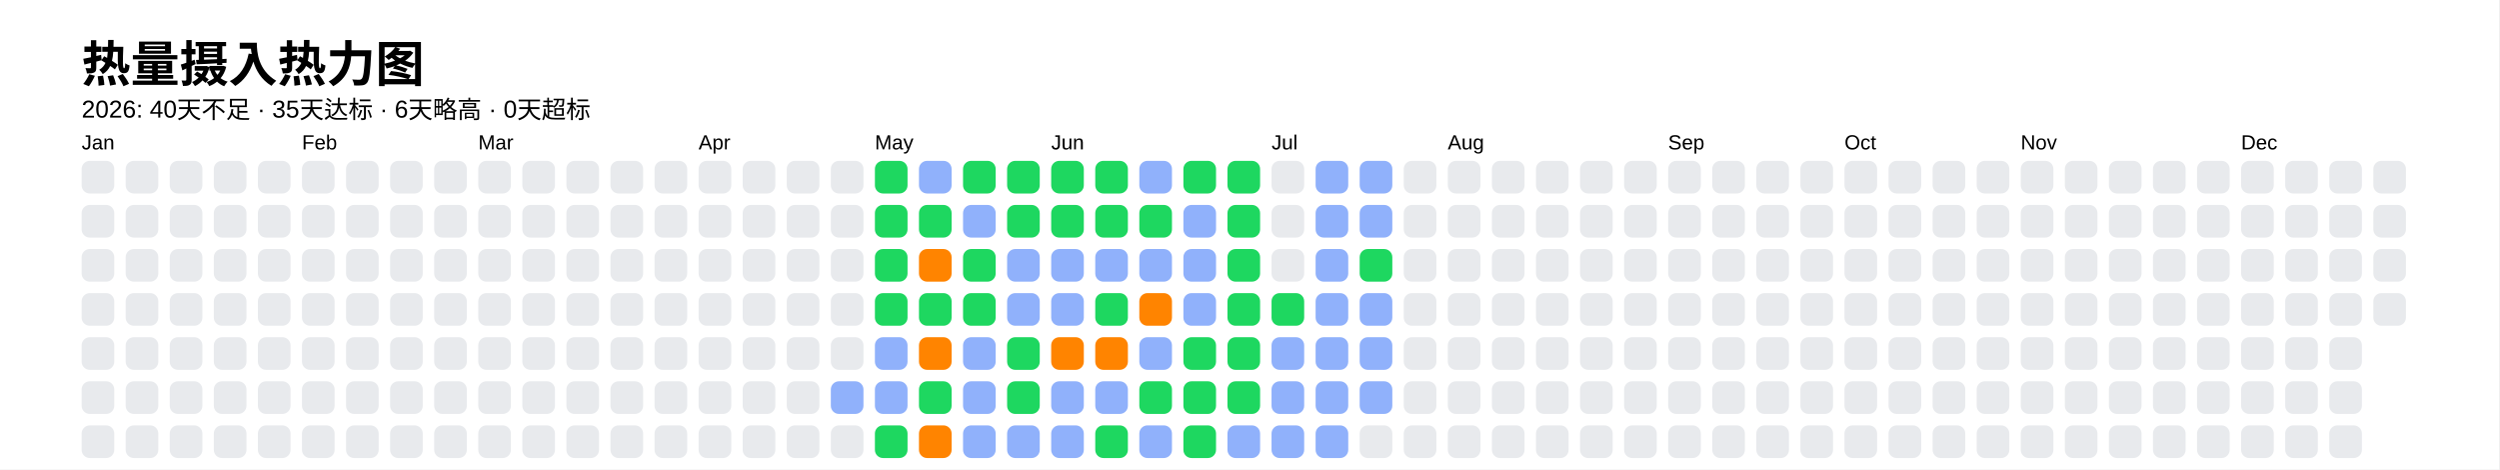
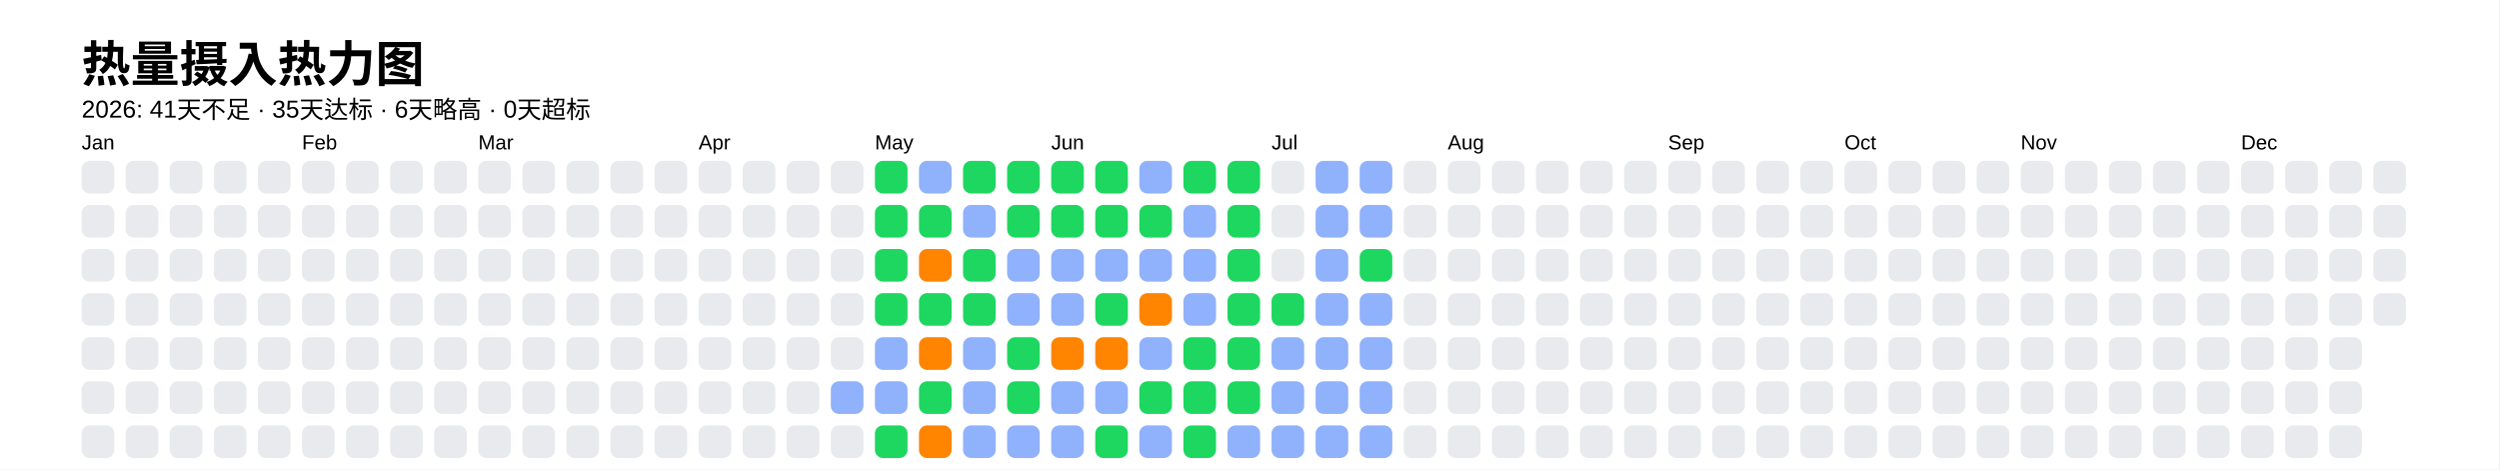
<svg xmlns="http://www.w3.org/2000/svg" style="background-color:white;" baseProfile="full" height="57.5mm" version="1.1" viewBox="0,0,306.2,57.5" width="306.2mm">
  <defs />
  <rect fill="#FFFFFF" height="57.5" width="306.2" x="0" y="0" />
  <text fill="#000000" style="font-size:6px; font-family:Arial; font-weight:bold;" x="10" y="10">热量摄入热力图</text>
-   <text fill="#000000" style="font-size:3px; font-family:Arial;" x="10" y="14.4">2026: 40天不足 · 35天达标 · 6天略高 · 0天超标</text>
+   <text fill="#000000" style="font-size:3px; font-family:Arial;" x="10" y="14.4">2026: 41天不足 · 35天达标 · 6天略高 · 0天超标</text>
  <text fill="#000000" style="font-size:2.5px; font-family:Arial" x="10" y="18.3">Jan</text>
  <rect fill="#E8EAED" height="4" rx="1" ry="1" width="4" x="10" y="19.7" />
  <rect fill="#E8EAED" height="4" rx="1" ry="1" width="4" x="10" y="25.1" />
  <rect fill="#E8EAED" height="4" rx="1" ry="1" width="4" x="10" y="30.5" />
  <rect fill="#E8EAED" height="4" rx="1" ry="1" width="4" x="10" y="35.9" />
  <rect fill="#E8EAED" height="4" rx="1" ry="1" width="4" x="10" y="41.3" />
  <rect fill="#E8EAED" height="4" rx="1" ry="1" width="4" x="10" y="46.7" />
  <rect fill="#E8EAED" height="4" rx="1" ry="1" width="4" x="10" y="52.1" />
  <rect fill="#E8EAED" height="4" rx="1" ry="1" width="4" x="15.4" y="19.7" />
  <rect fill="#E8EAED" height="4" rx="1" ry="1" width="4" x="15.4" y="25.1" />
  <rect fill="#E8EAED" height="4" rx="1" ry="1" width="4" x="15.4" y="30.5" />
  <rect fill="#E8EAED" height="4" rx="1" ry="1" width="4" x="15.4" y="35.9" />
  <rect fill="#E8EAED" height="4" rx="1" ry="1" width="4" x="15.4" y="41.3" />
  <rect fill="#E8EAED" height="4" rx="1" ry="1" width="4" x="15.4" y="46.7" />
  <rect fill="#E8EAED" height="4" rx="1" ry="1" width="4" x="15.4" y="52.1" />
  <rect fill="#E8EAED" height="4" rx="1" ry="1" width="4" x="20.8" y="19.7" />
  <rect fill="#E8EAED" height="4" rx="1" ry="1" width="4" x="20.8" y="25.1" />
  <rect fill="#E8EAED" height="4" rx="1" ry="1" width="4" x="20.8" y="30.5" />
  <rect fill="#E8EAED" height="4" rx="1" ry="1" width="4" x="20.8" y="35.9" />
  <rect fill="#E8EAED" height="4" rx="1" ry="1" width="4" x="20.8" y="41.3" />
  <rect fill="#E8EAED" height="4" rx="1" ry="1" width="4" x="20.8" y="46.7" />
  <rect fill="#E8EAED" height="4" rx="1" ry="1" width="4" x="20.8" y="52.1" />
  <rect fill="#E8EAED" height="4" rx="1" ry="1" width="4" x="26.2" y="19.7" />
  <rect fill="#E8EAED" height="4" rx="1" ry="1" width="4" x="26.2" y="25.1" />
  <rect fill="#E8EAED" height="4" rx="1" ry="1" width="4" x="26.2" y="30.5" />
  <rect fill="#E8EAED" height="4" rx="1" ry="1" width="4" x="26.2" y="35.9" />
  <rect fill="#E8EAED" height="4" rx="1" ry="1" width="4" x="26.2" y="41.3" />
  <rect fill="#E8EAED" height="4" rx="1" ry="1" width="4" x="26.2" y="46.7" />
  <rect fill="#E8EAED" height="4" rx="1" ry="1" width="4" x="26.2" y="52.1" />
  <rect fill="#E8EAED" height="4" rx="1" ry="1" width="4" x="31.6" y="19.7" />
  <rect fill="#E8EAED" height="4" rx="1" ry="1" width="4" x="31.6" y="25.1" />
  <rect fill="#E8EAED" height="4" rx="1" ry="1" width="4" x="31.6" y="30.5" />
  <rect fill="#E8EAED" height="4" rx="1" ry="1" width="4" x="31.6" y="35.9" />
  <rect fill="#E8EAED" height="4" rx="1" ry="1" width="4" x="31.6" y="41.3" />
  <rect fill="#E8EAED" height="4" rx="1" ry="1" width="4" x="31.6" y="46.7" />
  <rect fill="#E8EAED" height="4" rx="1" ry="1" width="4" x="31.6" y="52.1" />
  <text fill="#000000" style="font-size:2.5px; font-family:Arial" x="37.0" y="18.3">Feb</text>
  <rect fill="#E8EAED" height="4" rx="1" ry="1" width="4" x="37.0" y="19.7" />
  <rect fill="#E8EAED" height="4" rx="1" ry="1" width="4" x="37.0" y="25.1" />
  <rect fill="#E8EAED" height="4" rx="1" ry="1" width="4" x="37.0" y="30.5" />
  <rect fill="#E8EAED" height="4" rx="1" ry="1" width="4" x="37.0" y="35.9" />
  <rect fill="#E8EAED" height="4" rx="1" ry="1" width="4" x="37.0" y="41.3" />
  <rect fill="#E8EAED" height="4" rx="1" ry="1" width="4" x="37.0" y="46.7" />
  <rect fill="#E8EAED" height="4" rx="1" ry="1" width="4" x="37.0" y="52.1" />
  <rect fill="#E8EAED" height="4" rx="1" ry="1" width="4" x="42.4" y="19.7" />
  <rect fill="#E8EAED" height="4" rx="1" ry="1" width="4" x="42.4" y="25.1" />
  <rect fill="#E8EAED" height="4" rx="1" ry="1" width="4" x="42.4" y="30.5" />
  <rect fill="#E8EAED" height="4" rx="1" ry="1" width="4" x="42.4" y="35.9" />
  <rect fill="#E8EAED" height="4" rx="1" ry="1" width="4" x="42.4" y="41.3" />
  <rect fill="#E8EAED" height="4" rx="1" ry="1" width="4" x="42.4" y="46.7" />
  <rect fill="#E8EAED" height="4" rx="1" ry="1" width="4" x="42.4" y="52.1" />
  <rect fill="#E8EAED" height="4" rx="1" ry="1" width="4" x="47.8" y="19.7" />
  <rect fill="#E8EAED" height="4" rx="1" ry="1" width="4" x="47.8" y="25.1" />
  <rect fill="#E8EAED" height="4" rx="1" ry="1" width="4" x="47.8" y="30.5" />
  <rect fill="#E8EAED" height="4" rx="1" ry="1" width="4" x="47.8" y="35.9" />
  <rect fill="#E8EAED" height="4" rx="1" ry="1" width="4" x="47.8" y="41.3" />
  <rect fill="#E8EAED" height="4" rx="1" ry="1" width="4" x="47.8" y="46.7" />
  <rect fill="#E8EAED" height="4" rx="1" ry="1" width="4" x="47.8" y="52.1" />
  <rect fill="#E8EAED" height="4" rx="1" ry="1" width="4" x="53.2" y="19.7" />
  <rect fill="#E8EAED" height="4" rx="1" ry="1" width="4" x="53.2" y="25.1" />
  <rect fill="#E8EAED" height="4" rx="1" ry="1" width="4" x="53.2" y="30.5" />
  <rect fill="#E8EAED" height="4" rx="1" ry="1" width="4" x="53.2" y="35.9" />
  <rect fill="#E8EAED" height="4" rx="1" ry="1" width="4" x="53.2" y="41.3" />
  <rect fill="#E8EAED" height="4" rx="1" ry="1" width="4" x="53.2" y="46.7" />
  <rect fill="#E8EAED" height="4" rx="1" ry="1" width="4" x="53.2" y="52.1" />
  <text fill="#000000" style="font-size:2.5px; font-family:Arial" x="58.6" y="18.3">Mar</text>
  <rect fill="#E8EAED" height="4" rx="1" ry="1" width="4" x="58.6" y="19.7" />
  <rect fill="#E8EAED" height="4" rx="1" ry="1" width="4" x="58.6" y="25.1" />
  <rect fill="#E8EAED" height="4" rx="1" ry="1" width="4" x="58.6" y="30.5" />
  <rect fill="#E8EAED" height="4" rx="1" ry="1" width="4" x="58.6" y="35.9" />
  <rect fill="#E8EAED" height="4" rx="1" ry="1" width="4" x="58.6" y="41.3" />
  <rect fill="#E8EAED" height="4" rx="1" ry="1" width="4" x="58.6" y="46.7" />
  <rect fill="#E8EAED" height="4" rx="1" ry="1" width="4" x="58.6" y="52.1" />
  <rect fill="#E8EAED" height="4" rx="1" ry="1" width="4" x="64" y="19.7" />
  <rect fill="#E8EAED" height="4" rx="1" ry="1" width="4" x="64" y="25.1" />
  <rect fill="#E8EAED" height="4" rx="1" ry="1" width="4" x="64" y="30.5" />
  <rect fill="#E8EAED" height="4" rx="1" ry="1" width="4" x="64" y="35.9" />
  <rect fill="#E8EAED" height="4" rx="1" ry="1" width="4" x="64" y="41.3" />
  <rect fill="#E8EAED" height="4" rx="1" ry="1" width="4" x="64" y="46.7" />
  <rect fill="#E8EAED" height="4" rx="1" ry="1" width="4" x="64" y="52.1" />
  <rect fill="#E8EAED" height="4" rx="1" ry="1" width="4" x="69.4" y="19.7" />
  <rect fill="#E8EAED" height="4" rx="1" ry="1" width="4" x="69.4" y="25.1" />
  <rect fill="#E8EAED" height="4" rx="1" ry="1" width="4" x="69.4" y="30.5" />
  <rect fill="#E8EAED" height="4" rx="1" ry="1" width="4" x="69.4" y="35.9" />
  <rect fill="#E8EAED" height="4" rx="1" ry="1" width="4" x="69.4" y="41.3" />
  <rect fill="#E8EAED" height="4" rx="1" ry="1" width="4" x="69.4" y="46.7" />
  <rect fill="#E8EAED" height="4" rx="1" ry="1" width="4" x="69.4" y="52.1" />
  <rect fill="#E8EAED" height="4" rx="1" ry="1" width="4" x="74.8" y="19.7" />
  <rect fill="#E8EAED" height="4" rx="1" ry="1" width="4" x="74.8" y="25.1" />
  <rect fill="#E8EAED" height="4" rx="1" ry="1" width="4" x="74.8" y="30.5" />
  <rect fill="#E8EAED" height="4" rx="1" ry="1" width="4" x="74.8" y="35.9" />
  <rect fill="#E8EAED" height="4" rx="1" ry="1" width="4" x="74.8" y="41.3" />
  <rect fill="#E8EAED" height="4" rx="1" ry="1" width="4" x="74.8" y="46.7" />
  <rect fill="#E8EAED" height="4" rx="1" ry="1" width="4" x="74.8" y="52.1" />
  <rect fill="#E8EAED" height="4" rx="1" ry="1" width="4" x="80.2" y="19.7" />
  <rect fill="#E8EAED" height="4" rx="1" ry="1" width="4" x="80.2" y="25.1" />
  <rect fill="#E8EAED" height="4" rx="1" ry="1" width="4" x="80.2" y="30.5" />
  <rect fill="#E8EAED" height="4" rx="1" ry="1" width="4" x="80.2" y="35.9" />
  <rect fill="#E8EAED" height="4" rx="1" ry="1" width="4" x="80.2" y="41.3" />
  <rect fill="#E8EAED" height="4" rx="1" ry="1" width="4" x="80.2" y="46.7" />
  <rect fill="#E8EAED" height="4" rx="1" ry="1" width="4" x="80.2" y="52.1" />
  <text fill="#000000" style="font-size:2.5px; font-family:Arial" x="85.6" y="18.3">Apr</text>
  <rect fill="#E8EAED" height="4" rx="1" ry="1" width="4" x="85.6" y="19.7" />
  <rect fill="#E8EAED" height="4" rx="1" ry="1" width="4" x="85.6" y="25.1" />
  <rect fill="#E8EAED" height="4" rx="1" ry="1" width="4" x="85.6" y="30.5" />
  <rect fill="#E8EAED" height="4" rx="1" ry="1" width="4" x="85.6" y="35.9" />
  <rect fill="#E8EAED" height="4" rx="1" ry="1" width="4" x="85.6" y="41.3" />
  <rect fill="#E8EAED" height="4" rx="1" ry="1" width="4" x="85.6" y="46.7" />
  <rect fill="#E8EAED" height="4" rx="1" ry="1" width="4" x="85.6" y="52.1" />
  <rect fill="#E8EAED" height="4" rx="1" ry="1" width="4" x="91" y="19.7" />
  <rect fill="#E8EAED" height="4" rx="1" ry="1" width="4" x="91" y="25.1" />
  <rect fill="#E8EAED" height="4" rx="1" ry="1" width="4" x="91" y="30.5" />
  <rect fill="#E8EAED" height="4" rx="1" ry="1" width="4" x="91" y="35.9" />
  <rect fill="#E8EAED" height="4" rx="1" ry="1" width="4" x="91" y="41.3" />
  <rect fill="#E8EAED" height="4" rx="1" ry="1" width="4" x="91" y="46.7" />
  <rect fill="#E8EAED" height="4" rx="1" ry="1" width="4" x="91" y="52.1" />
  <rect fill="#E8EAED" height="4" rx="1" ry="1" width="4" x="96.4" y="19.7" />
  <rect fill="#E8EAED" height="4" rx="1" ry="1" width="4" x="96.4" y="25.1" />
  <rect fill="#E8EAED" height="4" rx="1" ry="1" width="4" x="96.4" y="30.5" />
  <rect fill="#E8EAED" height="4" rx="1" ry="1" width="4" x="96.4" y="35.9" />
  <rect fill="#E8EAED" height="4" rx="1" ry="1" width="4" x="96.4" y="41.3" />
  <rect fill="#E8EAED" height="4" rx="1" ry="1" width="4" x="96.4" y="46.7" />
  <rect fill="#E8EAED" height="4" rx="1" ry="1" width="4" x="96.4" y="52.1" />
  <rect fill="#E8EAED" height="4" rx="1" ry="1" width="4" x="101.8" y="19.7" />
  <rect fill="#E8EAED" height="4" rx="1" ry="1" width="4" x="101.8" y="25.1" />
  <rect fill="#E8EAED" height="4" rx="1" ry="1" width="4" x="101.8" y="30.5" />
  <rect fill="#E8EAED" height="4" rx="1" ry="1" width="4" x="101.8" y="35.9" />
  <rect fill="#E8EAED" height="4" rx="1" ry="1" width="4" x="101.8" y="41.3" />
  <rect fill="#90b1fb" height="4" rx="1" ry="1" width="4" x="101.8" y="46.7" />
  <rect fill="#E8EAED" height="4" rx="1" ry="1" width="4" x="101.8" y="52.1" />
  <text fill="#000000" style="font-size:2.5px; font-family:Arial" x="107.2" y="18.3">May</text>
  <rect fill="#1ed760" height="4" rx="1" ry="1" width="4" x="107.2" y="19.7" />
  <rect fill="#1ed760" height="4" rx="1" ry="1" width="4" x="107.2" y="25.1" />
  <rect fill="#1ed760" height="4" rx="1" ry="1" width="4" x="107.2" y="30.5" />
  <rect fill="#1ed760" height="4" rx="1" ry="1" width="4" x="107.2" y="35.9" />
  <rect fill="#90b1fb" height="4" rx="1" ry="1" width="4" x="107.2" y="41.3" />
  <rect fill="#90b1fb" height="4" rx="1" ry="1" width="4" x="107.2" y="46.7" />
  <rect fill="#1ed760" height="4" rx="1" ry="1" width="4" x="107.2" y="52.1" />
  <rect fill="#90b1fb" height="4" rx="1" ry="1" width="4" x="112.6" y="19.7" />
  <rect fill="#1ed760" height="4" rx="1" ry="1" width="4" x="112.6" y="25.1" />
  <rect fill="#ff8400" height="4" rx="1" ry="1" width="4" x="112.6" y="30.5" />
  <rect fill="#1ed760" height="4" rx="1" ry="1" width="4" x="112.6" y="35.9" />
  <rect fill="#ff8400" height="4" rx="1" ry="1" width="4" x="112.6" y="41.3" />
  <rect fill="#1ed760" height="4" rx="1" ry="1" width="4" x="112.6" y="46.7" />
  <rect fill="#ff8400" height="4" rx="1" ry="1" width="4" x="112.6" y="52.1" />
  <rect fill="#1ed760" height="4" rx="1" ry="1" width="4" x="118" y="19.7" />
  <rect fill="#90b1fb" height="4" rx="1" ry="1" width="4" x="118" y="25.1" />
  <rect fill="#1ed760" height="4" rx="1" ry="1" width="4" x="118" y="30.5" />
  <rect fill="#1ed760" height="4" rx="1" ry="1" width="4" x="118" y="35.9" />
  <rect fill="#90b1fb" height="4" rx="1" ry="1" width="4" x="118" y="41.3" />
  <rect fill="#90b1fb" height="4" rx="1" ry="1" width="4" x="118" y="46.7" />
  <rect fill="#90b1fb" height="4" rx="1" ry="1" width="4" x="118" y="52.1" />
  <rect fill="#1ed760" height="4" rx="1" ry="1" width="4" x="123.4" y="19.7" />
  <rect fill="#1ed760" height="4" rx="1" ry="1" width="4" x="123.4" y="25.1" />
  <rect fill="#90b1fb" height="4" rx="1" ry="1" width="4" x="123.4" y="30.5" />
  <rect fill="#90b1fb" height="4" rx="1" ry="1" width="4" x="123.4" y="35.9" />
  <rect fill="#1ed760" height="4" rx="1" ry="1" width="4" x="123.4" y="41.3" />
  <rect fill="#1ed760" height="4" rx="1" ry="1" width="4" x="123.4" y="46.7" />
  <rect fill="#90b1fb" height="4" rx="1" ry="1" width="4" x="123.4" y="52.1" />
  <text fill="#000000" style="font-size:2.5px; font-family:Arial" x="128.8" y="18.3">Jun</text>
  <rect fill="#1ed760" height="4" rx="1" ry="1" width="4" x="128.8" y="19.7" />
  <rect fill="#1ed760" height="4" rx="1" ry="1" width="4" x="128.8" y="25.1" />
  <rect fill="#90b1fb" height="4" rx="1" ry="1" width="4" x="128.8" y="30.5" />
  <rect fill="#90b1fb" height="4" rx="1" ry="1" width="4" x="128.8" y="35.9" />
  <rect fill="#ff8400" height="4" rx="1" ry="1" width="4" x="128.8" y="41.3" />
  <rect fill="#90b1fb" height="4" rx="1" ry="1" width="4" x="128.8" y="46.7" />
  <rect fill="#90b1fb" height="4" rx="1" ry="1" width="4" x="128.8" y="52.1" />
  <rect fill="#1ed760" height="4" rx="1" ry="1" width="4" x="134.2" y="19.7" />
  <rect fill="#1ed760" height="4" rx="1" ry="1" width="4" x="134.2" y="25.1" />
  <rect fill="#90b1fb" height="4" rx="1" ry="1" width="4" x="134.2" y="30.5" />
  <rect fill="#1ed760" height="4" rx="1" ry="1" width="4" x="134.2" y="35.9" />
  <rect fill="#ff8400" height="4" rx="1" ry="1" width="4" x="134.2" y="41.3" />
  <rect fill="#90b1fb" height="4" rx="1" ry="1" width="4" x="134.2" y="46.7" />
  <rect fill="#1ed760" height="4" rx="1" ry="1" width="4" x="134.2" y="52.1" />
  <rect fill="#90b1fb" height="4" rx="1" ry="1" width="4" x="139.6" y="19.7" />
  <rect fill="#1ed760" height="4" rx="1" ry="1" width="4" x="139.6" y="25.1" />
  <rect fill="#90b1fb" height="4" rx="1" ry="1" width="4" x="139.6" y="30.5" />
  <rect fill="#ff8400" height="4" rx="1" ry="1" width="4" x="139.6" y="35.9" />
  <rect fill="#90b1fb" height="4" rx="1" ry="1" width="4" x="139.6" y="41.3" />
  <rect fill="#1ed760" height="4" rx="1" ry="1" width="4" x="139.6" y="46.7" />
  <rect fill="#90b1fb" height="4" rx="1" ry="1" width="4" x="139.6" y="52.1" />
  <rect fill="#1ed760" height="4" rx="1" ry="1" width="4" x="145" y="19.7" />
  <rect fill="#90b1fb" height="4" rx="1" ry="1" width="4" x="145" y="25.1" />
  <rect fill="#90b1fb" height="4" rx="1" ry="1" width="4" x="145" y="30.5" />
  <rect fill="#90b1fb" height="4" rx="1" ry="1" width="4" x="145" y="35.9" />
  <rect fill="#1ed760" height="4" rx="1" ry="1" width="4" x="145" y="41.3" />
  <rect fill="#1ed760" height="4" rx="1" ry="1" width="4" x="145" y="46.7" />
  <rect fill="#1ed760" height="4" rx="1" ry="1" width="4" x="145" y="52.1" />
  <rect fill="#1ed760" height="4" rx="1" ry="1" width="4" x="150.4" y="19.7" />
  <rect fill="#1ed760" height="4" rx="1" ry="1" width="4" x="150.4" y="25.1" />
  <rect fill="#1ed760" height="4" rx="1" ry="1" width="4" x="150.4" y="30.5" />
  <rect fill="#1ed760" height="4" rx="1" ry="1" width="4" x="150.4" y="35.9" />
  <rect fill="#1ed760" height="4" rx="1" ry="1" width="4" x="150.4" y="41.3" />
  <rect fill="#1ed760" height="4" rx="1" ry="1" width="4" x="150.4" y="46.7" />
  <rect fill="#90b1fb" height="4" rx="1" ry="1" width="4" x="150.4" y="52.1" />
  <text fill="#000000" style="font-size:2.5px; font-family:Arial" x="155.8" y="18.3">Jul</text>
  <rect fill="#E8EAED" height="4" rx="1" ry="1" width="4" x="155.8" y="19.7" />
  <rect fill="#E8EAED" height="4" rx="1" ry="1" width="4" x="155.8" y="25.1" />
  <rect fill="#E8EAED" height="4" rx="1" ry="1" width="4" x="155.8" y="30.5" />
  <rect fill="#1ed760" height="4" rx="1" ry="1" width="4" x="155.8" y="35.9" />
  <rect fill="#90b1fb" height="4" rx="1" ry="1" width="4" x="155.8" y="41.3" />
  <rect fill="#90b1fb" height="4" rx="1" ry="1" width="4" x="155.8" y="46.7" />
  <rect fill="#90b1fb" height="4" rx="1" ry="1" width="4" x="155.8" y="52.1" />
  <rect fill="#90b1fb" height="4" rx="1" ry="1" width="4" x="161.2" y="19.7" />
  <rect fill="#90b1fb" height="4" rx="1" ry="1" width="4" x="161.2" y="25.1" />
  <rect fill="#90b1fb" height="4" rx="1" ry="1" width="4" x="161.2" y="30.5" />
  <rect fill="#90b1fb" height="4" rx="1" ry="1" width="4" x="161.2" y="35.9" />
  <rect fill="#90b1fb" height="4" rx="1" ry="1" width="4" x="161.2" y="41.3" />
  <rect fill="#90b1fb" height="4" rx="1" ry="1" width="4" x="161.2" y="46.7" />
  <rect fill="#90b1fb" height="4" rx="1" ry="1" width="4" x="161.2" y="52.1" />
  <rect fill="#90b1fb" height="4" rx="1" ry="1" width="4" x="166.6" y="19.7" />
  <rect fill="#90b1fb" height="4" rx="1" ry="1" width="4" x="166.6" y="25.1" />
  <rect fill="#1ed760" height="4" rx="1" ry="1" width="4" x="166.6" y="30.5" />
  <rect fill="#90b1fb" height="4" rx="1" ry="1" width="4" x="166.6" y="35.9" />
  <rect fill="#90b1fb" height="4" rx="1" ry="1" width="4" x="166.6" y="41.3" />
  <rect fill="#90b1fb" height="4" rx="1" ry="1" width="4" x="166.6" y="46.7" />
-   <rect fill="#E8EAED" height="4" rx="1" ry="1" width="4" x="166.6" y="52.1" />
+   <rect fill="#90b1fb" height="4" rx="1" ry="1" width="4" x="166.6" y="52.1" />
  <rect fill="#E8EAED" height="4" rx="1" ry="1" width="4" x="172" y="19.7" />
  <rect fill="#E8EAED" height="4" rx="1" ry="1" width="4" x="172" y="25.1" />
  <rect fill="#E8EAED" height="4" rx="1" ry="1" width="4" x="172" y="30.5" />
  <rect fill="#E8EAED" height="4" rx="1" ry="1" width="4" x="172" y="35.9" />
  <rect fill="#E8EAED" height="4" rx="1" ry="1" width="4" x="172" y="41.3" />
  <rect fill="#E8EAED" height="4" rx="1" ry="1" width="4" x="172" y="46.7" />
  <rect fill="#E8EAED" height="4" rx="1" ry="1" width="4" x="172" y="52.1" />
  <text fill="#000000" style="font-size:2.5px; font-family:Arial" x="177.4" y="18.3">Aug</text>
  <rect fill="#E8EAED" height="4" rx="1" ry="1" width="4" x="177.4" y="19.7" />
  <rect fill="#E8EAED" height="4" rx="1" ry="1" width="4" x="177.4" y="25.1" />
  <rect fill="#E8EAED" height="4" rx="1" ry="1" width="4" x="177.4" y="30.5" />
  <rect fill="#E8EAED" height="4" rx="1" ry="1" width="4" x="177.4" y="35.9" />
  <rect fill="#E8EAED" height="4" rx="1" ry="1" width="4" x="177.4" y="41.3" />
  <rect fill="#E8EAED" height="4" rx="1" ry="1" width="4" x="177.4" y="46.7" />
  <rect fill="#E8EAED" height="4" rx="1" ry="1" width="4" x="177.4" y="52.1" />
  <rect fill="#E8EAED" height="4" rx="1" ry="1" width="4" x="182.8" y="19.7" />
  <rect fill="#E8EAED" height="4" rx="1" ry="1" width="4" x="182.8" y="25.1" />
  <rect fill="#E8EAED" height="4" rx="1" ry="1" width="4" x="182.8" y="30.5" />
  <rect fill="#E8EAED" height="4" rx="1" ry="1" width="4" x="182.8" y="35.9" />
  <rect fill="#E8EAED" height="4" rx="1" ry="1" width="4" x="182.8" y="41.3" />
  <rect fill="#E8EAED" height="4" rx="1" ry="1" width="4" x="182.8" y="46.7" />
  <rect fill="#E8EAED" height="4" rx="1" ry="1" width="4" x="182.8" y="52.1" />
  <rect fill="#E8EAED" height="4" rx="1" ry="1" width="4" x="188.2" y="19.7" />
  <rect fill="#E8EAED" height="4" rx="1" ry="1" width="4" x="188.2" y="25.1" />
  <rect fill="#E8EAED" height="4" rx="1" ry="1" width="4" x="188.2" y="30.5" />
  <rect fill="#E8EAED" height="4" rx="1" ry="1" width="4" x="188.2" y="35.9" />
  <rect fill="#E8EAED" height="4" rx="1" ry="1" width="4" x="188.2" y="41.3" />
  <rect fill="#E8EAED" height="4" rx="1" ry="1" width="4" x="188.2" y="46.7" />
  <rect fill="#E8EAED" height="4" rx="1" ry="1" width="4" x="188.2" y="52.1" />
  <rect fill="#E8EAED" height="4" rx="1" ry="1" width="4" x="193.6" y="19.7" />
  <rect fill="#E8EAED" height="4" rx="1" ry="1" width="4" x="193.6" y="25.1" />
  <rect fill="#E8EAED" height="4" rx="1" ry="1" width="4" x="193.6" y="30.5" />
  <rect fill="#E8EAED" height="4" rx="1" ry="1" width="4" x="193.6" y="35.9" />
  <rect fill="#E8EAED" height="4" rx="1" ry="1" width="4" x="193.6" y="41.3" />
  <rect fill="#E8EAED" height="4" rx="1" ry="1" width="4" x="193.6" y="46.7" />
  <rect fill="#E8EAED" height="4" rx="1" ry="1" width="4" x="193.6" y="52.1" />
  <rect fill="#E8EAED" height="4" rx="1" ry="1" width="4" x="199" y="19.7" />
  <rect fill="#E8EAED" height="4" rx="1" ry="1" width="4" x="199" y="25.1" />
  <rect fill="#E8EAED" height="4" rx="1" ry="1" width="4" x="199" y="30.5" />
  <rect fill="#E8EAED" height="4" rx="1" ry="1" width="4" x="199" y="35.9" />
  <rect fill="#E8EAED" height="4" rx="1" ry="1" width="4" x="199" y="41.3" />
  <rect fill="#E8EAED" height="4" rx="1" ry="1" width="4" x="199" y="46.7" />
  <rect fill="#E8EAED" height="4" rx="1" ry="1" width="4" x="199" y="52.1" />
  <text fill="#000000" style="font-size:2.5px; font-family:Arial" x="204.4" y="18.3">Sep</text>
  <rect fill="#E8EAED" height="4" rx="1" ry="1" width="4" x="204.4" y="19.7" />
  <rect fill="#E8EAED" height="4" rx="1" ry="1" width="4" x="204.4" y="25.1" />
  <rect fill="#E8EAED" height="4" rx="1" ry="1" width="4" x="204.4" y="30.5" />
  <rect fill="#E8EAED" height="4" rx="1" ry="1" width="4" x="204.4" y="35.9" />
  <rect fill="#E8EAED" height="4" rx="1" ry="1" width="4" x="204.4" y="41.3" />
  <rect fill="#E8EAED" height="4" rx="1" ry="1" width="4" x="204.4" y="46.7" />
  <rect fill="#E8EAED" height="4" rx="1" ry="1" width="4" x="204.4" y="52.1" />
  <rect fill="#E8EAED" height="4" rx="1" ry="1" width="4" x="209.8" y="19.7" />
  <rect fill="#E8EAED" height="4" rx="1" ry="1" width="4" x="209.8" y="25.1" />
  <rect fill="#E8EAED" height="4" rx="1" ry="1" width="4" x="209.8" y="30.5" />
  <rect fill="#E8EAED" height="4" rx="1" ry="1" width="4" x="209.8" y="35.9" />
  <rect fill="#E8EAED" height="4" rx="1" ry="1" width="4" x="209.8" y="41.3" />
  <rect fill="#E8EAED" height="4" rx="1" ry="1" width="4" x="209.8" y="46.7" />
  <rect fill="#E8EAED" height="4" rx="1" ry="1" width="4" x="209.8" y="52.1" />
  <rect fill="#E8EAED" height="4" rx="1" ry="1" width="4" x="215.2" y="19.7" />
  <rect fill="#E8EAED" height="4" rx="1" ry="1" width="4" x="215.2" y="25.1" />
  <rect fill="#E8EAED" height="4" rx="1" ry="1" width="4" x="215.2" y="30.5" />
  <rect fill="#E8EAED" height="4" rx="1" ry="1" width="4" x="215.2" y="35.9" />
  <rect fill="#E8EAED" height="4" rx="1" ry="1" width="4" x="215.2" y="41.3" />
  <rect fill="#E8EAED" height="4" rx="1" ry="1" width="4" x="215.2" y="46.7" />
  <rect fill="#E8EAED" height="4" rx="1" ry="1" width="4" x="215.2" y="52.1" />
  <rect fill="#E8EAED" height="4" rx="1" ry="1" width="4" x="220.6" y="19.7" />
  <rect fill="#E8EAED" height="4" rx="1" ry="1" width="4" x="220.6" y="25.1" />
  <rect fill="#E8EAED" height="4" rx="1" ry="1" width="4" x="220.6" y="30.5" />
  <rect fill="#E8EAED" height="4" rx="1" ry="1" width="4" x="220.6" y="35.9" />
  <rect fill="#E8EAED" height="4" rx="1" ry="1" width="4" x="220.6" y="41.3" />
  <rect fill="#E8EAED" height="4" rx="1" ry="1" width="4" x="220.6" y="46.7" />
  <rect fill="#E8EAED" height="4" rx="1" ry="1" width="4" x="220.6" y="52.1" />
  <text fill="#000000" style="font-size:2.5px; font-family:Arial" x="226" y="18.3">Oct</text>
  <rect fill="#E8EAED" height="4" rx="1" ry="1" width="4" x="226" y="19.7" />
  <rect fill="#E8EAED" height="4" rx="1" ry="1" width="4" x="226" y="25.1" />
  <rect fill="#E8EAED" height="4" rx="1" ry="1" width="4" x="226" y="30.5" />
  <rect fill="#E8EAED" height="4" rx="1" ry="1" width="4" x="226" y="35.9" />
  <rect fill="#E8EAED" height="4" rx="1" ry="1" width="4" x="226" y="41.3" />
  <rect fill="#E8EAED" height="4" rx="1" ry="1" width="4" x="226" y="46.7" />
  <rect fill="#E8EAED" height="4" rx="1" ry="1" width="4" x="226" y="52.1" />
  <rect fill="#E8EAED" height="4" rx="1" ry="1" width="4" x="231.4" y="19.7" />
  <rect fill="#E8EAED" height="4" rx="1" ry="1" width="4" x="231.4" y="25.1" />
  <rect fill="#E8EAED" height="4" rx="1" ry="1" width="4" x="231.4" y="30.5" />
  <rect fill="#E8EAED" height="4" rx="1" ry="1" width="4" x="231.4" y="35.9" />
  <rect fill="#E8EAED" height="4" rx="1" ry="1" width="4" x="231.4" y="41.3" />
  <rect fill="#E8EAED" height="4" rx="1" ry="1" width="4" x="231.4" y="46.7" />
  <rect fill="#E8EAED" height="4" rx="1" ry="1" width="4" x="231.4" y="52.1" />
  <rect fill="#E8EAED" height="4" rx="1" ry="1" width="4" x="236.8" y="19.7" />
  <rect fill="#E8EAED" height="4" rx="1" ry="1" width="4" x="236.8" y="25.1" />
  <rect fill="#E8EAED" height="4" rx="1" ry="1" width="4" x="236.8" y="30.5" />
  <rect fill="#E8EAED" height="4" rx="1" ry="1" width="4" x="236.8" y="35.9" />
  <rect fill="#E8EAED" height="4" rx="1" ry="1" width="4" x="236.8" y="41.3" />
  <rect fill="#E8EAED" height="4" rx="1" ry="1" width="4" x="236.8" y="46.7" />
  <rect fill="#E8EAED" height="4" rx="1" ry="1" width="4" x="236.8" y="52.1" />
  <rect fill="#E8EAED" height="4" rx="1" ry="1" width="4" x="242.2" y="19.7" />
  <rect fill="#E8EAED" height="4" rx="1" ry="1" width="4" x="242.2" y="25.1" />
  <rect fill="#E8EAED" height="4" rx="1" ry="1" width="4" x="242.2" y="30.5" />
  <rect fill="#E8EAED" height="4" rx="1" ry="1" width="4" x="242.2" y="35.9" />
  <rect fill="#E8EAED" height="4" rx="1" ry="1" width="4" x="242.2" y="41.3" />
  <rect fill="#E8EAED" height="4" rx="1" ry="1" width="4" x="242.2" y="46.7" />
  <rect fill="#E8EAED" height="4" rx="1" ry="1" width="4" x="242.2" y="52.1" />
  <text fill="#000000" style="font-size:2.5px; font-family:Arial" x="247.6" y="18.3">Nov</text>
  <rect fill="#E8EAED" height="4" rx="1" ry="1" width="4" x="247.6" y="19.7" />
  <rect fill="#E8EAED" height="4" rx="1" ry="1" width="4" x="247.6" y="25.1" />
  <rect fill="#E8EAED" height="4" rx="1" ry="1" width="4" x="247.6" y="30.5" />
  <rect fill="#E8EAED" height="4" rx="1" ry="1" width="4" x="247.6" y="35.9" />
  <rect fill="#E8EAED" height="4" rx="1" ry="1" width="4" x="247.6" y="41.3" />
  <rect fill="#E8EAED" height="4" rx="1" ry="1" width="4" x="247.6" y="46.7" />
  <rect fill="#E8EAED" height="4" rx="1" ry="1" width="4" x="247.6" y="52.1" />
  <rect fill="#E8EAED" height="4" rx="1" ry="1" width="4" x="253" y="19.7" />
  <rect fill="#E8EAED" height="4" rx="1" ry="1" width="4" x="253" y="25.1" />
  <rect fill="#E8EAED" height="4" rx="1" ry="1" width="4" x="253" y="30.5" />
  <rect fill="#E8EAED" height="4" rx="1" ry="1" width="4" x="253" y="35.9" />
  <rect fill="#E8EAED" height="4" rx="1" ry="1" width="4" x="253" y="41.3" />
  <rect fill="#E8EAED" height="4" rx="1" ry="1" width="4" x="253" y="46.7" />
  <rect fill="#E8EAED" height="4" rx="1" ry="1" width="4" x="253" y="52.1" />
  <rect fill="#E8EAED" height="4" rx="1" ry="1" width="4" x="258.4" y="19.7" />
  <rect fill="#E8EAED" height="4" rx="1" ry="1" width="4" x="258.4" y="25.1" />
  <rect fill="#E8EAED" height="4" rx="1" ry="1" width="4" x="258.4" y="30.5" />
  <rect fill="#E8EAED" height="4" rx="1" ry="1" width="4" x="258.4" y="35.9" />
  <rect fill="#E8EAED" height="4" rx="1" ry="1" width="4" x="258.4" y="41.3" />
  <rect fill="#E8EAED" height="4" rx="1" ry="1" width="4" x="258.4" y="46.7" />
  <rect fill="#E8EAED" height="4" rx="1" ry="1" width="4" x="258.4" y="52.1" />
  <rect fill="#E8EAED" height="4" rx="1" ry="1" width="4" x="263.8" y="19.7" />
  <rect fill="#E8EAED" height="4" rx="1" ry="1" width="4" x="263.8" y="25.1" />
  <rect fill="#E8EAED" height="4" rx="1" ry="1" width="4" x="263.8" y="30.5" />
  <rect fill="#E8EAED" height="4" rx="1" ry="1" width="4" x="263.8" y="35.9" />
  <rect fill="#E8EAED" height="4" rx="1" ry="1" width="4" x="263.8" y="41.3" />
  <rect fill="#E8EAED" height="4" rx="1" ry="1" width="4" x="263.8" y="46.7" />
  <rect fill="#E8EAED" height="4" rx="1" ry="1" width="4" x="263.8" y="52.1" />
  <rect fill="#E8EAED" height="4" rx="1" ry="1" width="4" x="269.2" y="19.7" />
  <rect fill="#E8EAED" height="4" rx="1" ry="1" width="4" x="269.2" y="25.1" />
  <rect fill="#E8EAED" height="4" rx="1" ry="1" width="4" x="269.2" y="30.5" />
  <rect fill="#E8EAED" height="4" rx="1" ry="1" width="4" x="269.2" y="35.9" />
  <rect fill="#E8EAED" height="4" rx="1" ry="1" width="4" x="269.2" y="41.3" />
  <rect fill="#E8EAED" height="4" rx="1" ry="1" width="4" x="269.2" y="46.7" />
  <rect fill="#E8EAED" height="4" rx="1" ry="1" width="4" x="269.2" y="52.1" />
  <text fill="#000000" style="font-size:2.5px; font-family:Arial" x="274.6" y="18.3">Dec</text>
  <rect fill="#E8EAED" height="4" rx="1" ry="1" width="4" x="274.6" y="19.7" />
  <rect fill="#E8EAED" height="4" rx="1" ry="1" width="4" x="274.6" y="25.1" />
  <rect fill="#E8EAED" height="4" rx="1" ry="1" width="4" x="274.6" y="30.5" />
  <rect fill="#E8EAED" height="4" rx="1" ry="1" width="4" x="274.6" y="35.9" />
  <rect fill="#E8EAED" height="4" rx="1" ry="1" width="4" x="274.6" y="41.3" />
  <rect fill="#E8EAED" height="4" rx="1" ry="1" width="4" x="274.6" y="46.7" />
  <rect fill="#E8EAED" height="4" rx="1" ry="1" width="4" x="274.6" y="52.1" />
  <rect fill="#E8EAED" height="4" rx="1" ry="1" width="4" x="280" y="19.7" />
  <rect fill="#E8EAED" height="4" rx="1" ry="1" width="4" x="280" y="25.1" />
  <rect fill="#E8EAED" height="4" rx="1" ry="1" width="4" x="280" y="30.5" />
  <rect fill="#E8EAED" height="4" rx="1" ry="1" width="4" x="280" y="35.9" />
  <rect fill="#E8EAED" height="4" rx="1" ry="1" width="4" x="280" y="41.3" />
  <rect fill="#E8EAED" height="4" rx="1" ry="1" width="4" x="280" y="46.7" />
  <rect fill="#E8EAED" height="4" rx="1" ry="1" width="4" x="280" y="52.1" />
  <rect fill="#E8EAED" height="4" rx="1" ry="1" width="4" x="285.4" y="19.7" />
  <rect fill="#E8EAED" height="4" rx="1" ry="1" width="4" x="285.4" y="25.1" />
  <rect fill="#E8EAED" height="4" rx="1" ry="1" width="4" x="285.4" y="30.5" />
  <rect fill="#E8EAED" height="4" rx="1" ry="1" width="4" x="285.4" y="35.9" />
  <rect fill="#E8EAED" height="4" rx="1" ry="1" width="4" x="285.4" y="41.3" />
  <rect fill="#E8EAED" height="4" rx="1" ry="1" width="4" x="285.4" y="46.7" />
  <rect fill="#E8EAED" height="4" rx="1" ry="1" width="4" x="285.4" y="52.1" />
  <rect fill="#E8EAED" height="4" rx="1" ry="1" width="4" x="290.8" y="19.7" />
  <rect fill="#E8EAED" height="4" rx="1" ry="1" width="4" x="290.8" y="25.1" />
  <rect fill="#E8EAED" height="4" rx="1" ry="1" width="4" x="290.8" y="30.5" />
  <rect fill="#E8EAED" height="4" rx="1" ry="1" width="4" x="290.8" y="35.9" />
</svg>
